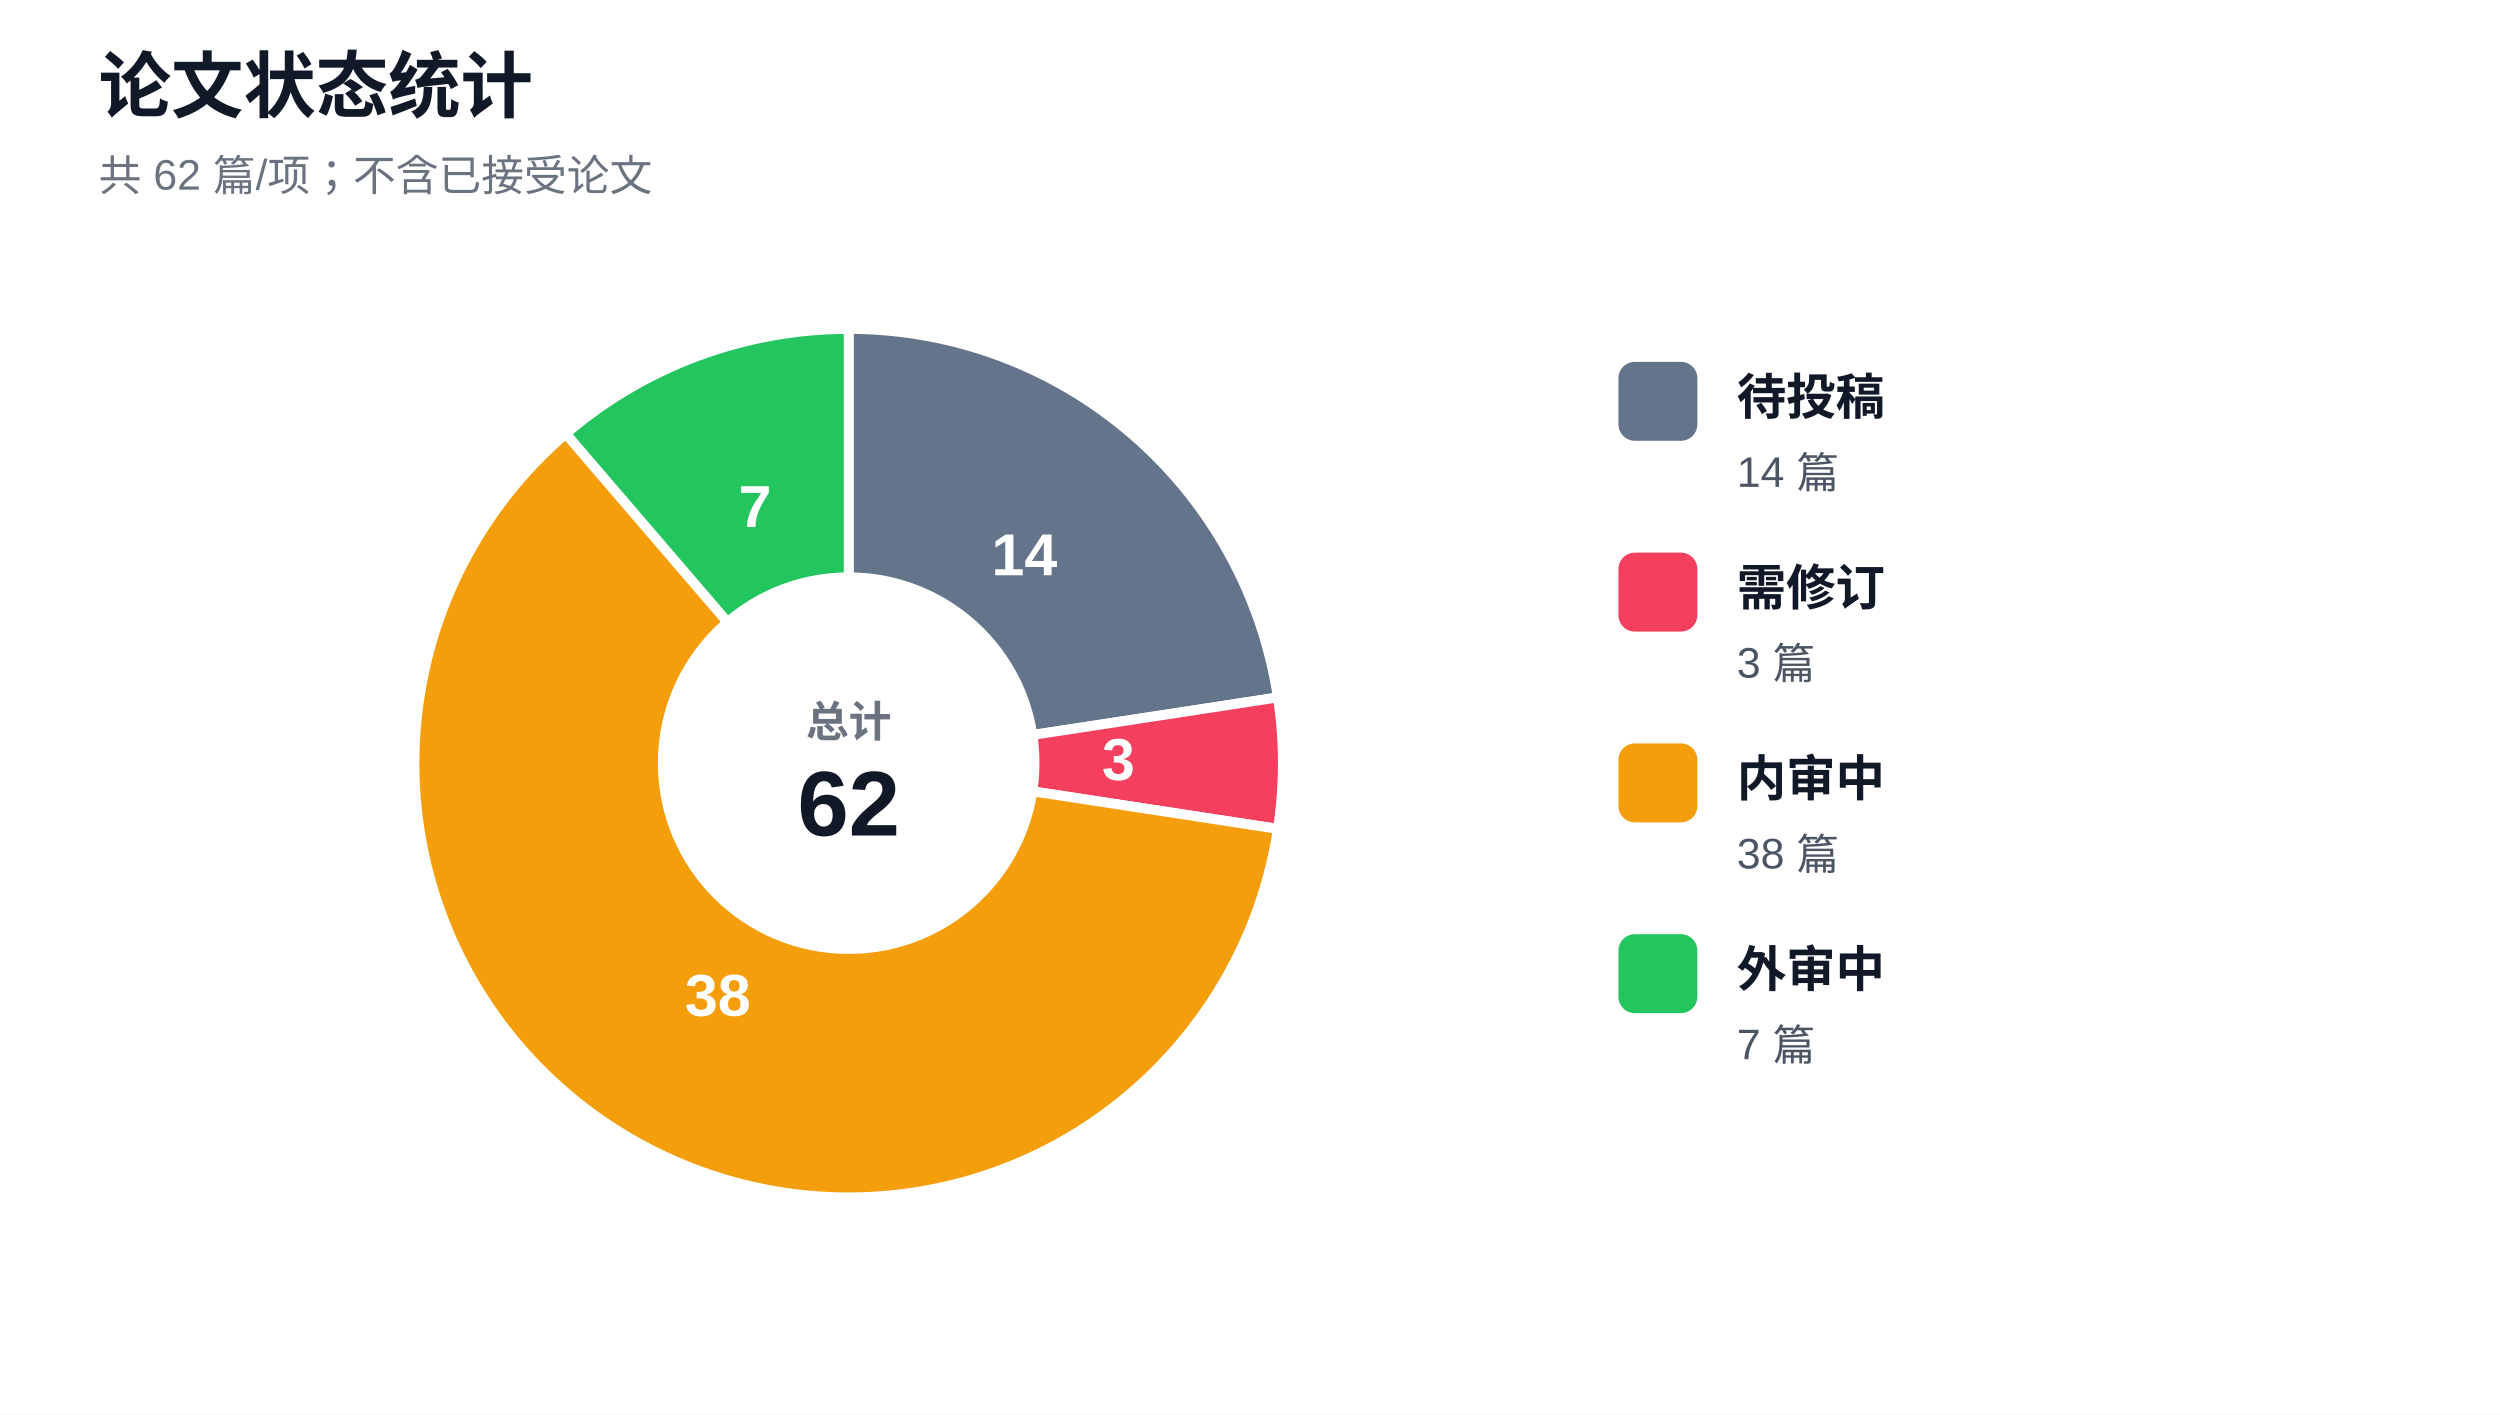
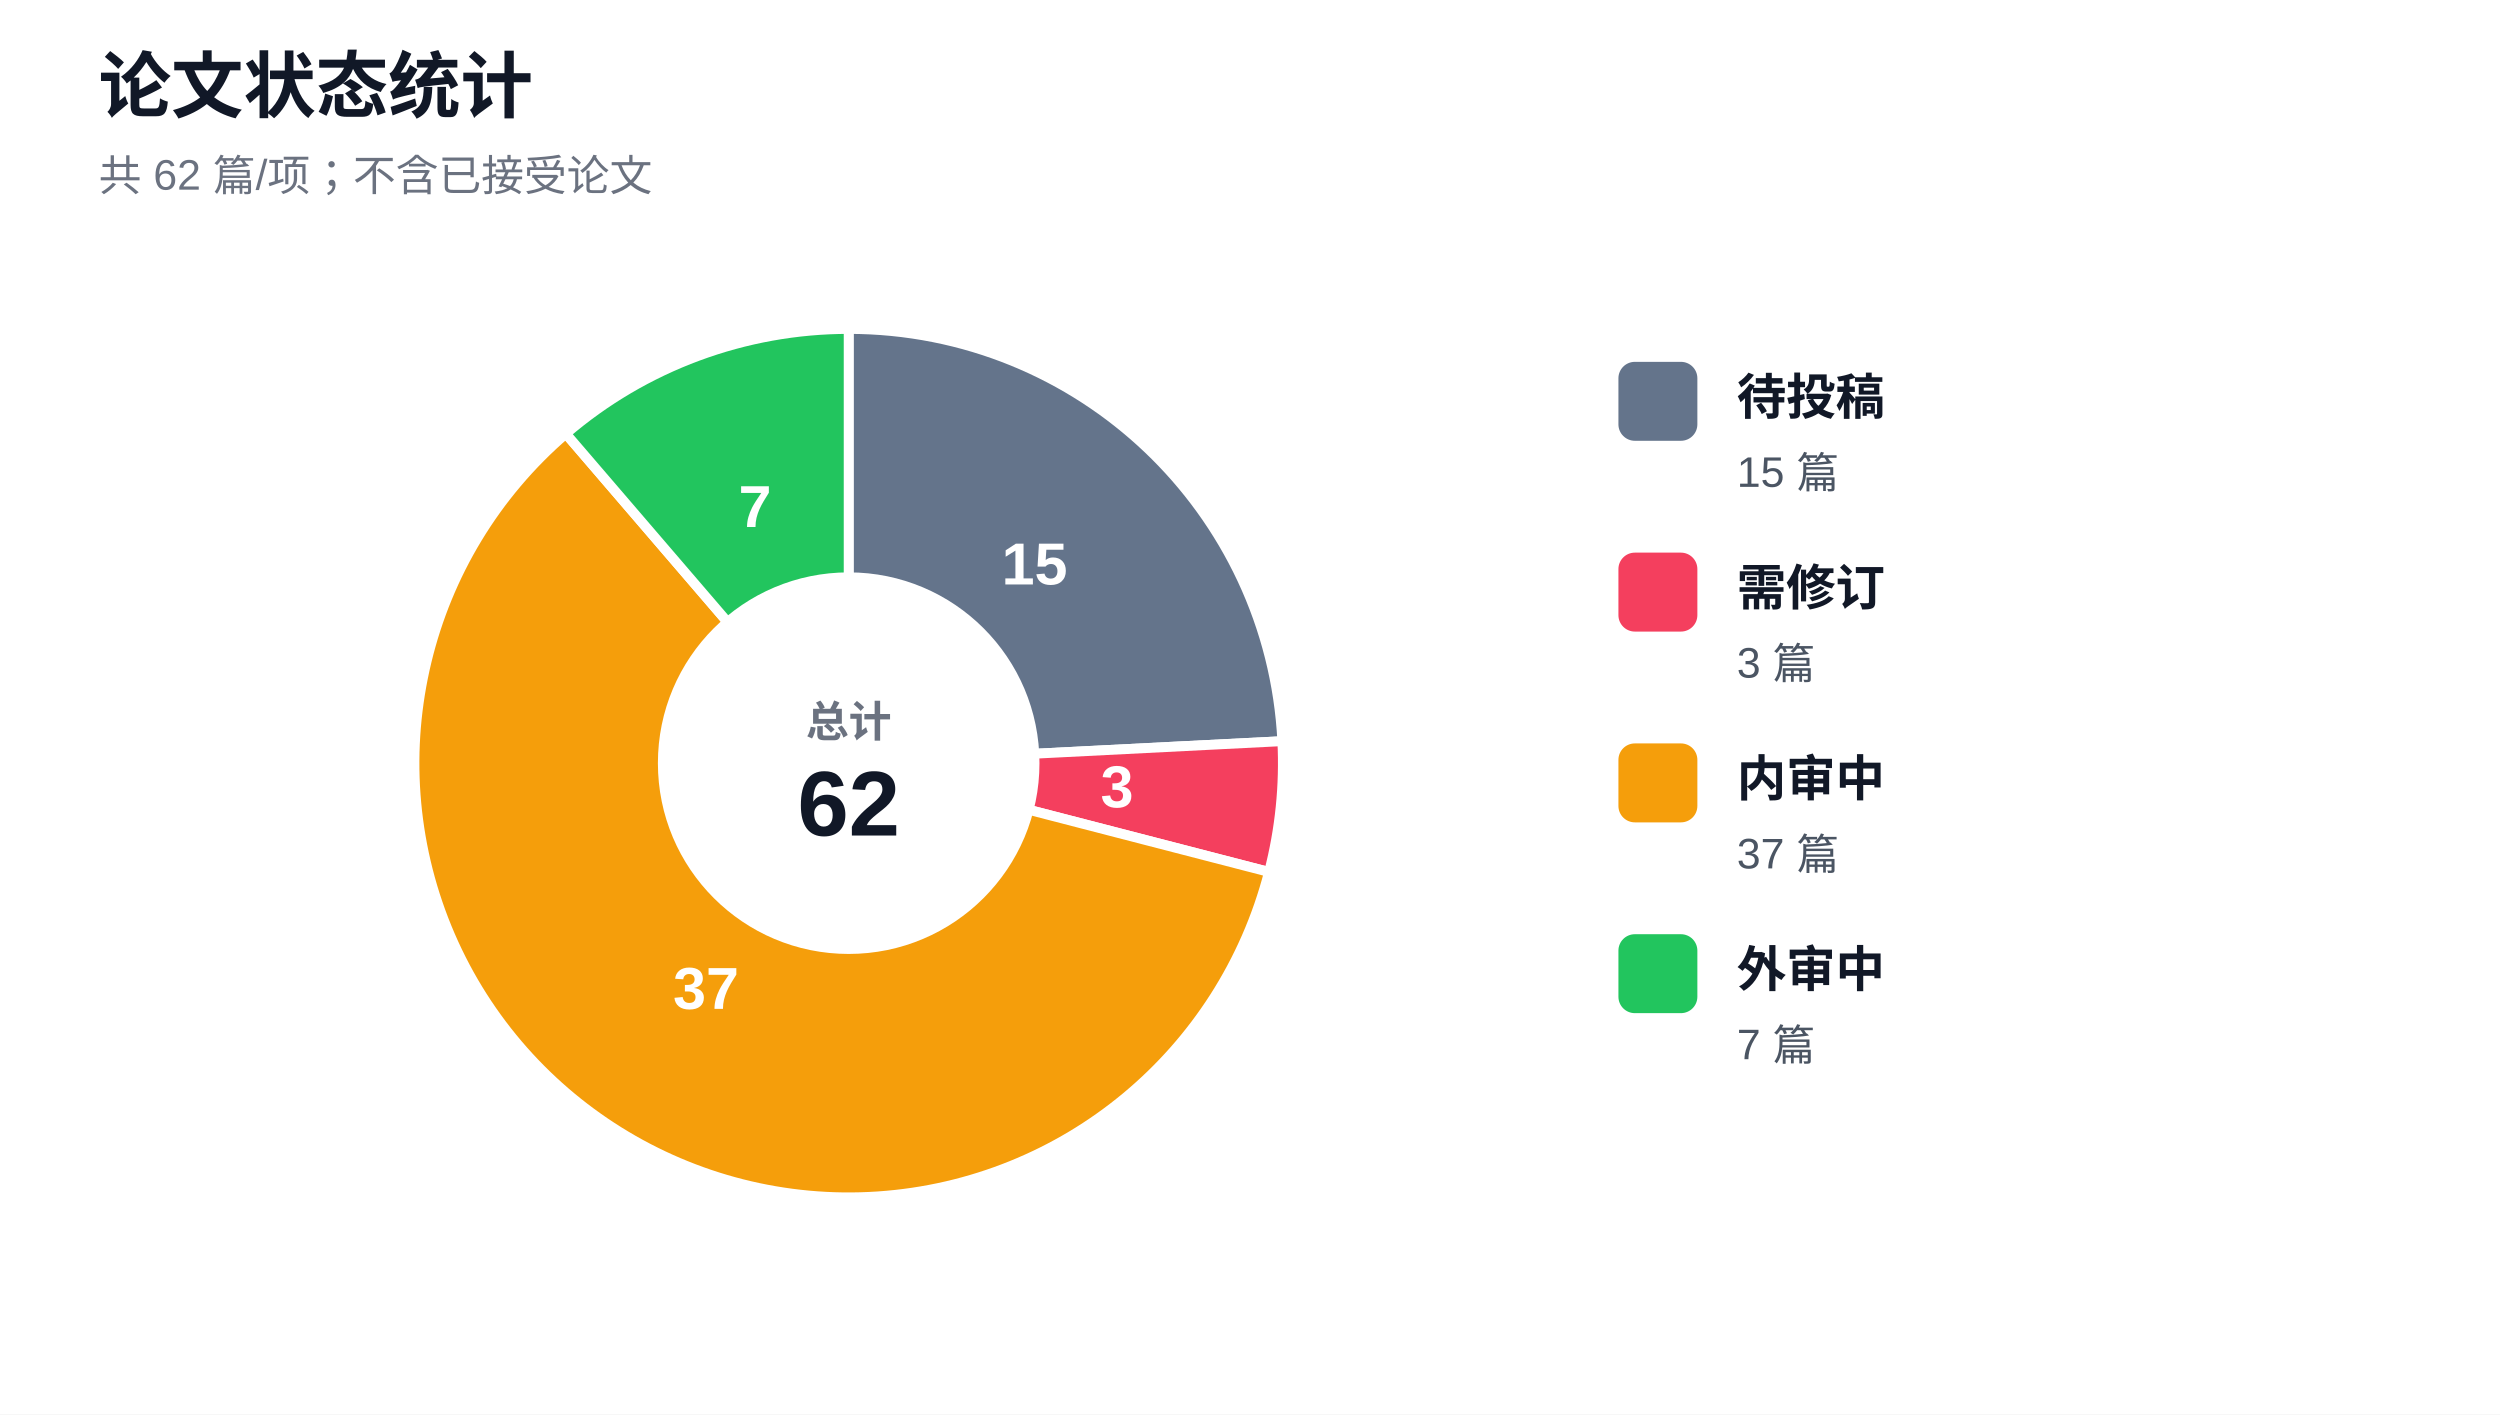
<svg xmlns="http://www.w3.org/2000/svg" width="760" height="430" viewBox="0 0 760 430" role="img" aria-labelledby="title desc">
  <rect width="760" height="430" fill="#ffffff" />
  <text x="30" y="34" fill="#111827" font-family="Arial, Microsoft YaHei, sans-serif" font-size="22" font-weight="700">论文状态统计</text>
  <text x="30" y="58" fill="#6b7280" font-family="Arial, Microsoft YaHei, sans-serif" font-size="13">共 62 篇/项；不含已接受论文</text>
  <g font-family="Arial, Microsoft YaHei, sans-serif">
-     <path d="M 258 232 L 258 100 A 132 132 0 0 1 388.478 212.012 Z" fill="#64748b" stroke="#ffffff" stroke-width="3" />
-     <text x="311.413" y="169.782" fill="#ffffff" font-size="18" font-weight="800" text-anchor="middle" dominant-baseline="middle">14</text>
-     <path d="M 258 232 L 388.478 212.012 A 132 132 0 0 1 388.478 251.988 Z" fill="#f43f5e" stroke="#ffffff" stroke-width="3" />
-     <text x="340" y="232" fill="#ffffff" font-size="18" font-weight="800" text-anchor="middle" dominant-baseline="middle">3</text>
-     <path d="M 258 232 L 388.478 251.988 A 132 132 0 1 1 172.019 131.844 Z" fill="#f59e0b" stroke="#ffffff" stroke-width="3" />
-     <text x="218.205" y="303.696" fill="#ffffff" font-size="18" font-weight="800" text-anchor="middle" dominant-baseline="middle">38</text>
+     <path d="M 258 232 L 258 100 A 132 132 0 0 1 389.831 225.314 Z" fill="#64748b" stroke="#ffffff" stroke-width="3" />
+     <text x="314.495" y="172.567" fill="#ffffff" font-size="18" font-weight="800" text-anchor="middle" dominant-baseline="middle">15</text>
+     <path d="M 258 232 L 389.831 225.314 A 132 132 0 0 1 385.786 265.086 Z" fill="#f43f5e" stroke="#ffffff" stroke-width="3" />
+     <text x="339.579" y="240.296" fill="#ffffff" font-size="18" font-weight="800" text-anchor="middle" dominant-baseline="middle">3</text>
+     <path d="M 258 232 L 385.786 265.086 A 132 132 0 1 1 172.019 131.844 Z" fill="#f59e0b" stroke="#ffffff" stroke-width="3" />
+     <text x="214.625" y="301.589" fill="#ffffff" font-size="18" font-weight="800" text-anchor="middle" dominant-baseline="middle">37</text>
    <path d="M 258 232 L 172.019 131.844 A 132 132 0 0 1 258 100 Z" fill="#22c55e" stroke="#ffffff" stroke-width="3" />
    <text x="229.521" y="155.104" fill="#ffffff" font-size="18" font-weight="800" text-anchor="middle" dominant-baseline="middle">7</text>
    <circle cx="258" cy="232" r="58" fill="#ffffff" />
    <text x="258" y="224" fill="#6b7280" font-size="13" font-weight="700" text-anchor="middle">总计</text>
    <text x="258" y="254" fill="#111827" font-size="28" font-weight="700" text-anchor="middle">62</text>
  </g>
  <g font-family="Arial, Microsoft YaHei, sans-serif">
    <rect x="492" y="110" width="24" height="24" rx="5" fill="#64748b" />
    <text x="528" y="126" fill="#111827" font-size="15" font-weight="700">待投稿</text>
-     <text x="528" y="148" fill="#4b5563" font-size="13">14 篇</text>
+     <text x="528" y="148" fill="#4b5563" font-size="13">15 篇</text>
    <rect x="492" y="168" width="24" height="24" rx="5" fill="#f43f5e" />
    <text x="528" y="184" fill="#111827" font-size="15" font-weight="700">需修订</text>
    <text x="528" y="206" fill="#4b5563" font-size="13">3 篇</text>
    <rect x="492" y="226" width="24" height="24" rx="5" fill="#f59e0b" />
    <text x="528" y="242" fill="#111827" font-size="15" font-weight="700">内审中</text>
-     <text x="528" y="264" fill="#4b5563" font-size="13">38 篇</text>
+     <text x="528" y="264" fill="#4b5563" font-size="13">37 篇</text>
    <rect x="492" y="284" width="24" height="24" rx="5" fill="#22c55e" />
    <text x="528" y="300" fill="#111827" font-size="15" font-weight="700">外审中</text>
    <text x="528" y="322" fill="#4b5563" font-size="13">7 篇</text>
  </g>
</svg>
